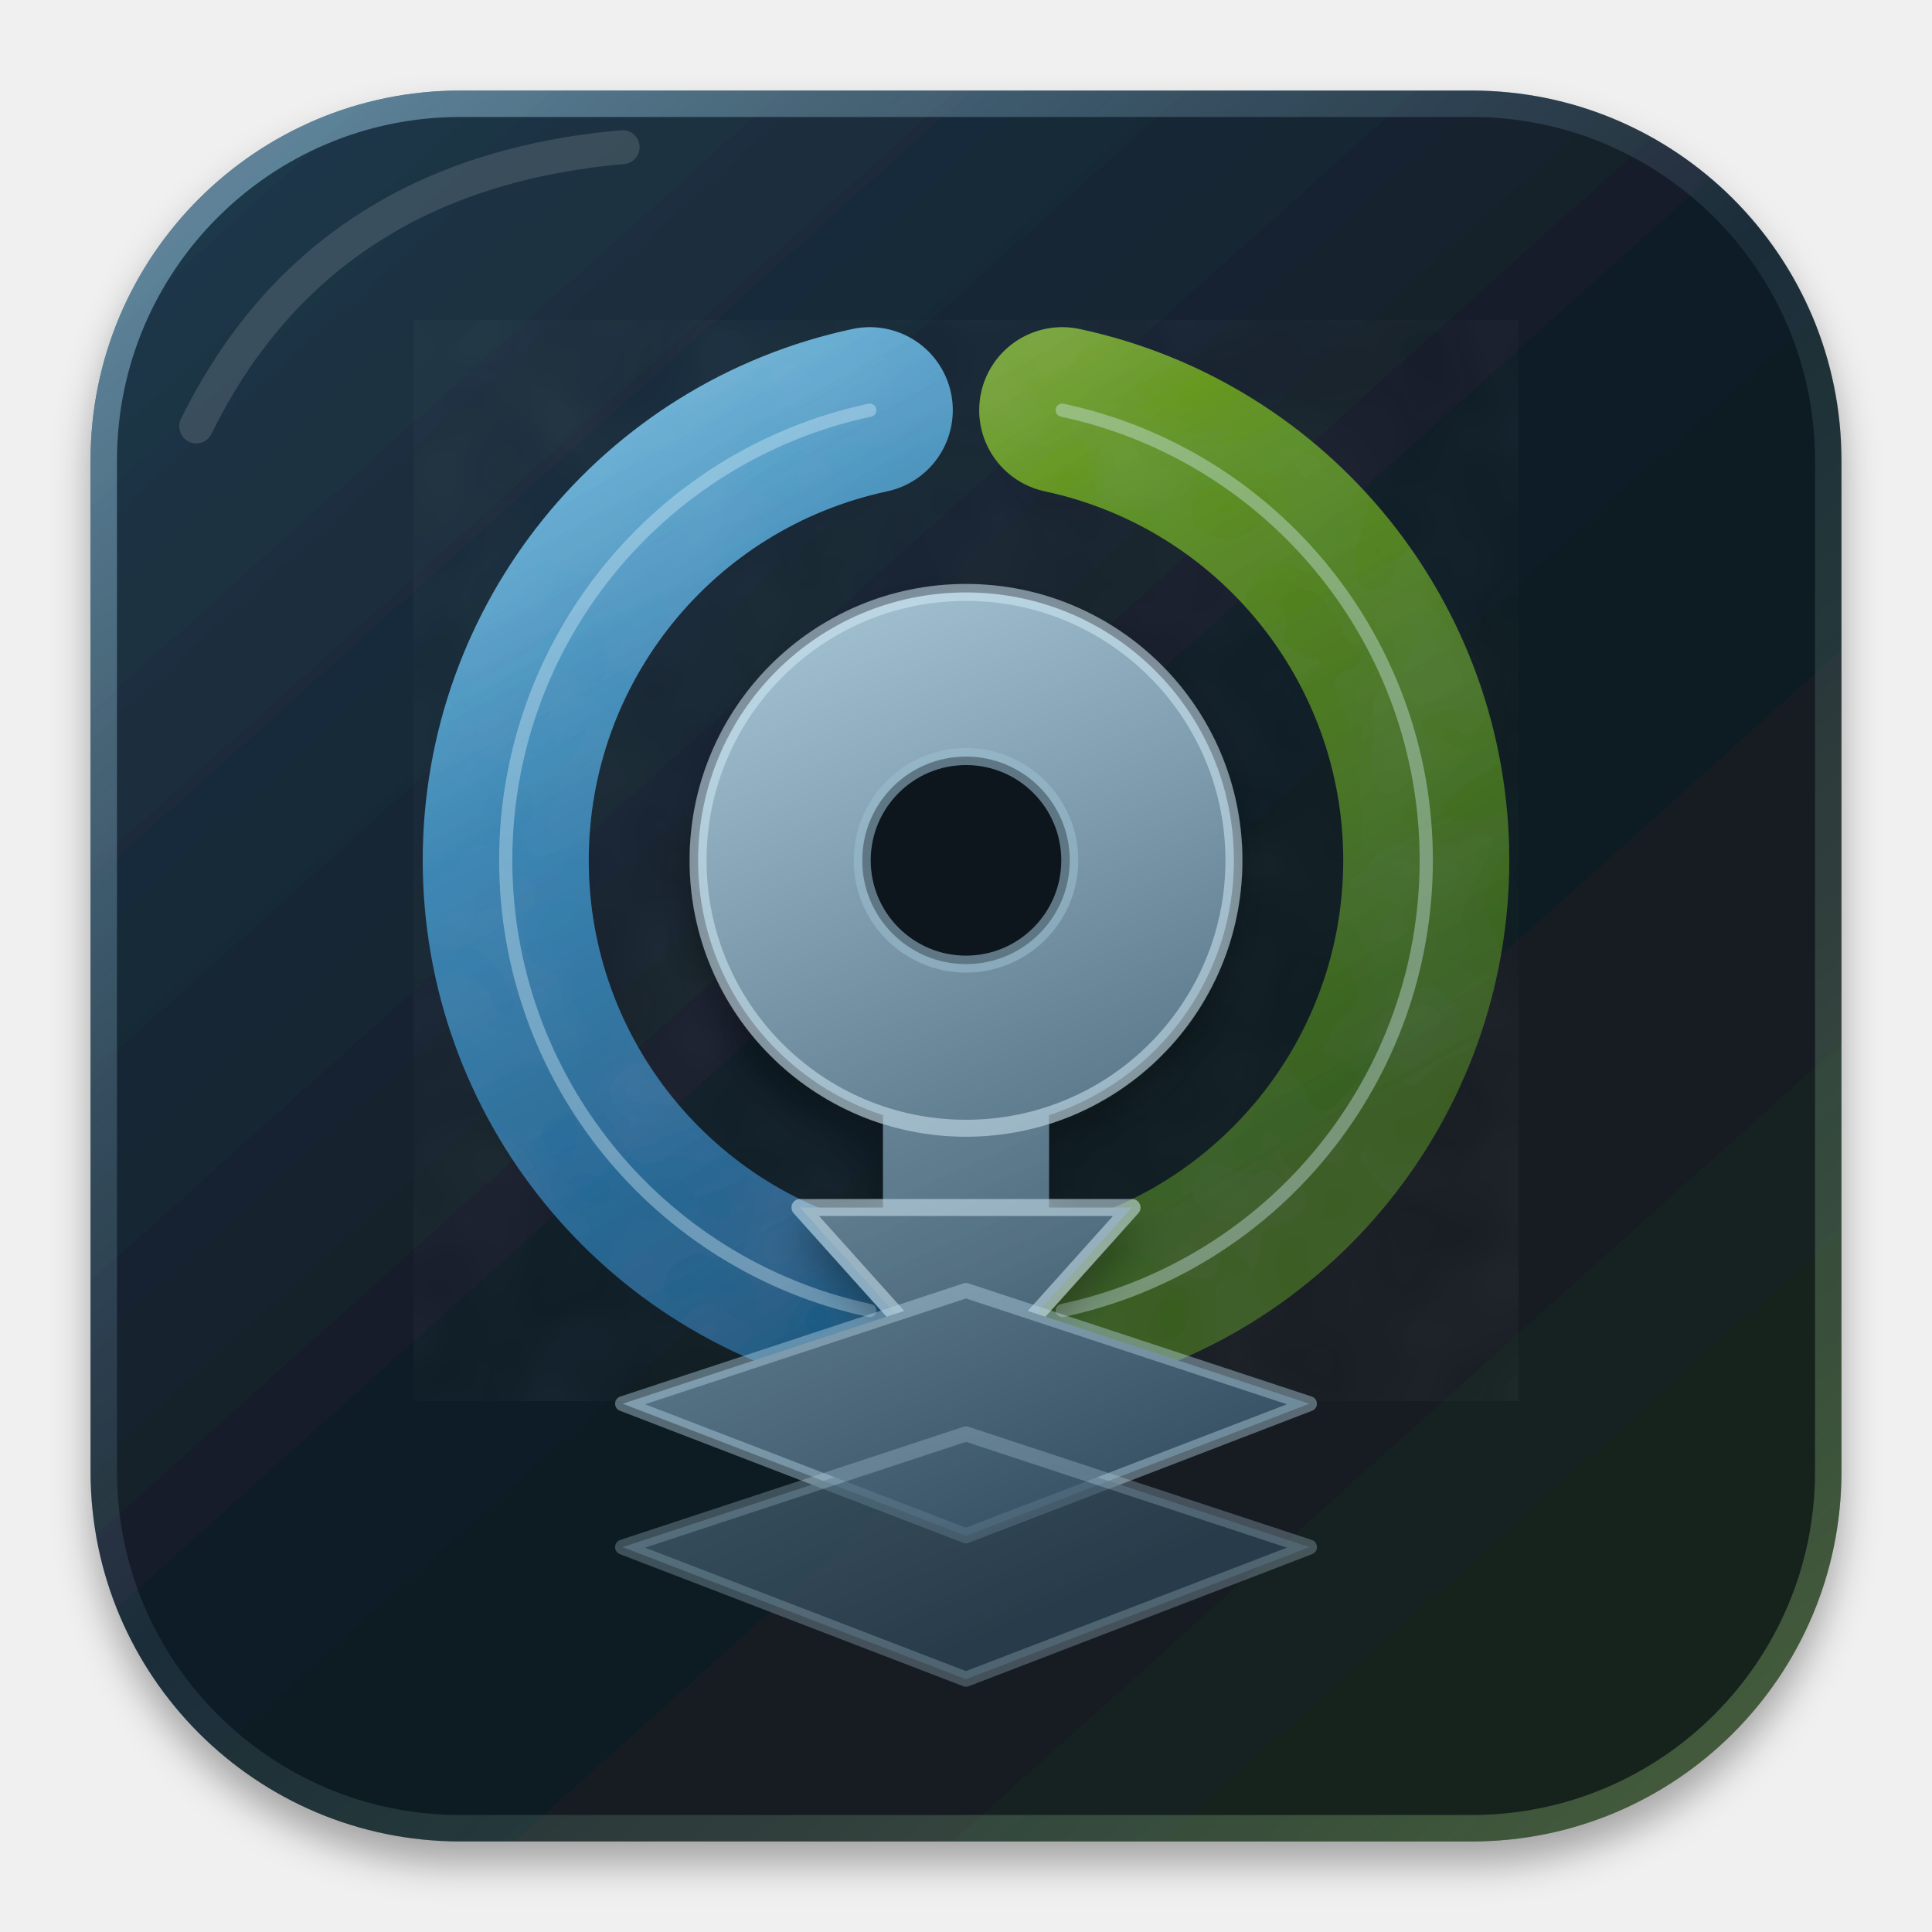
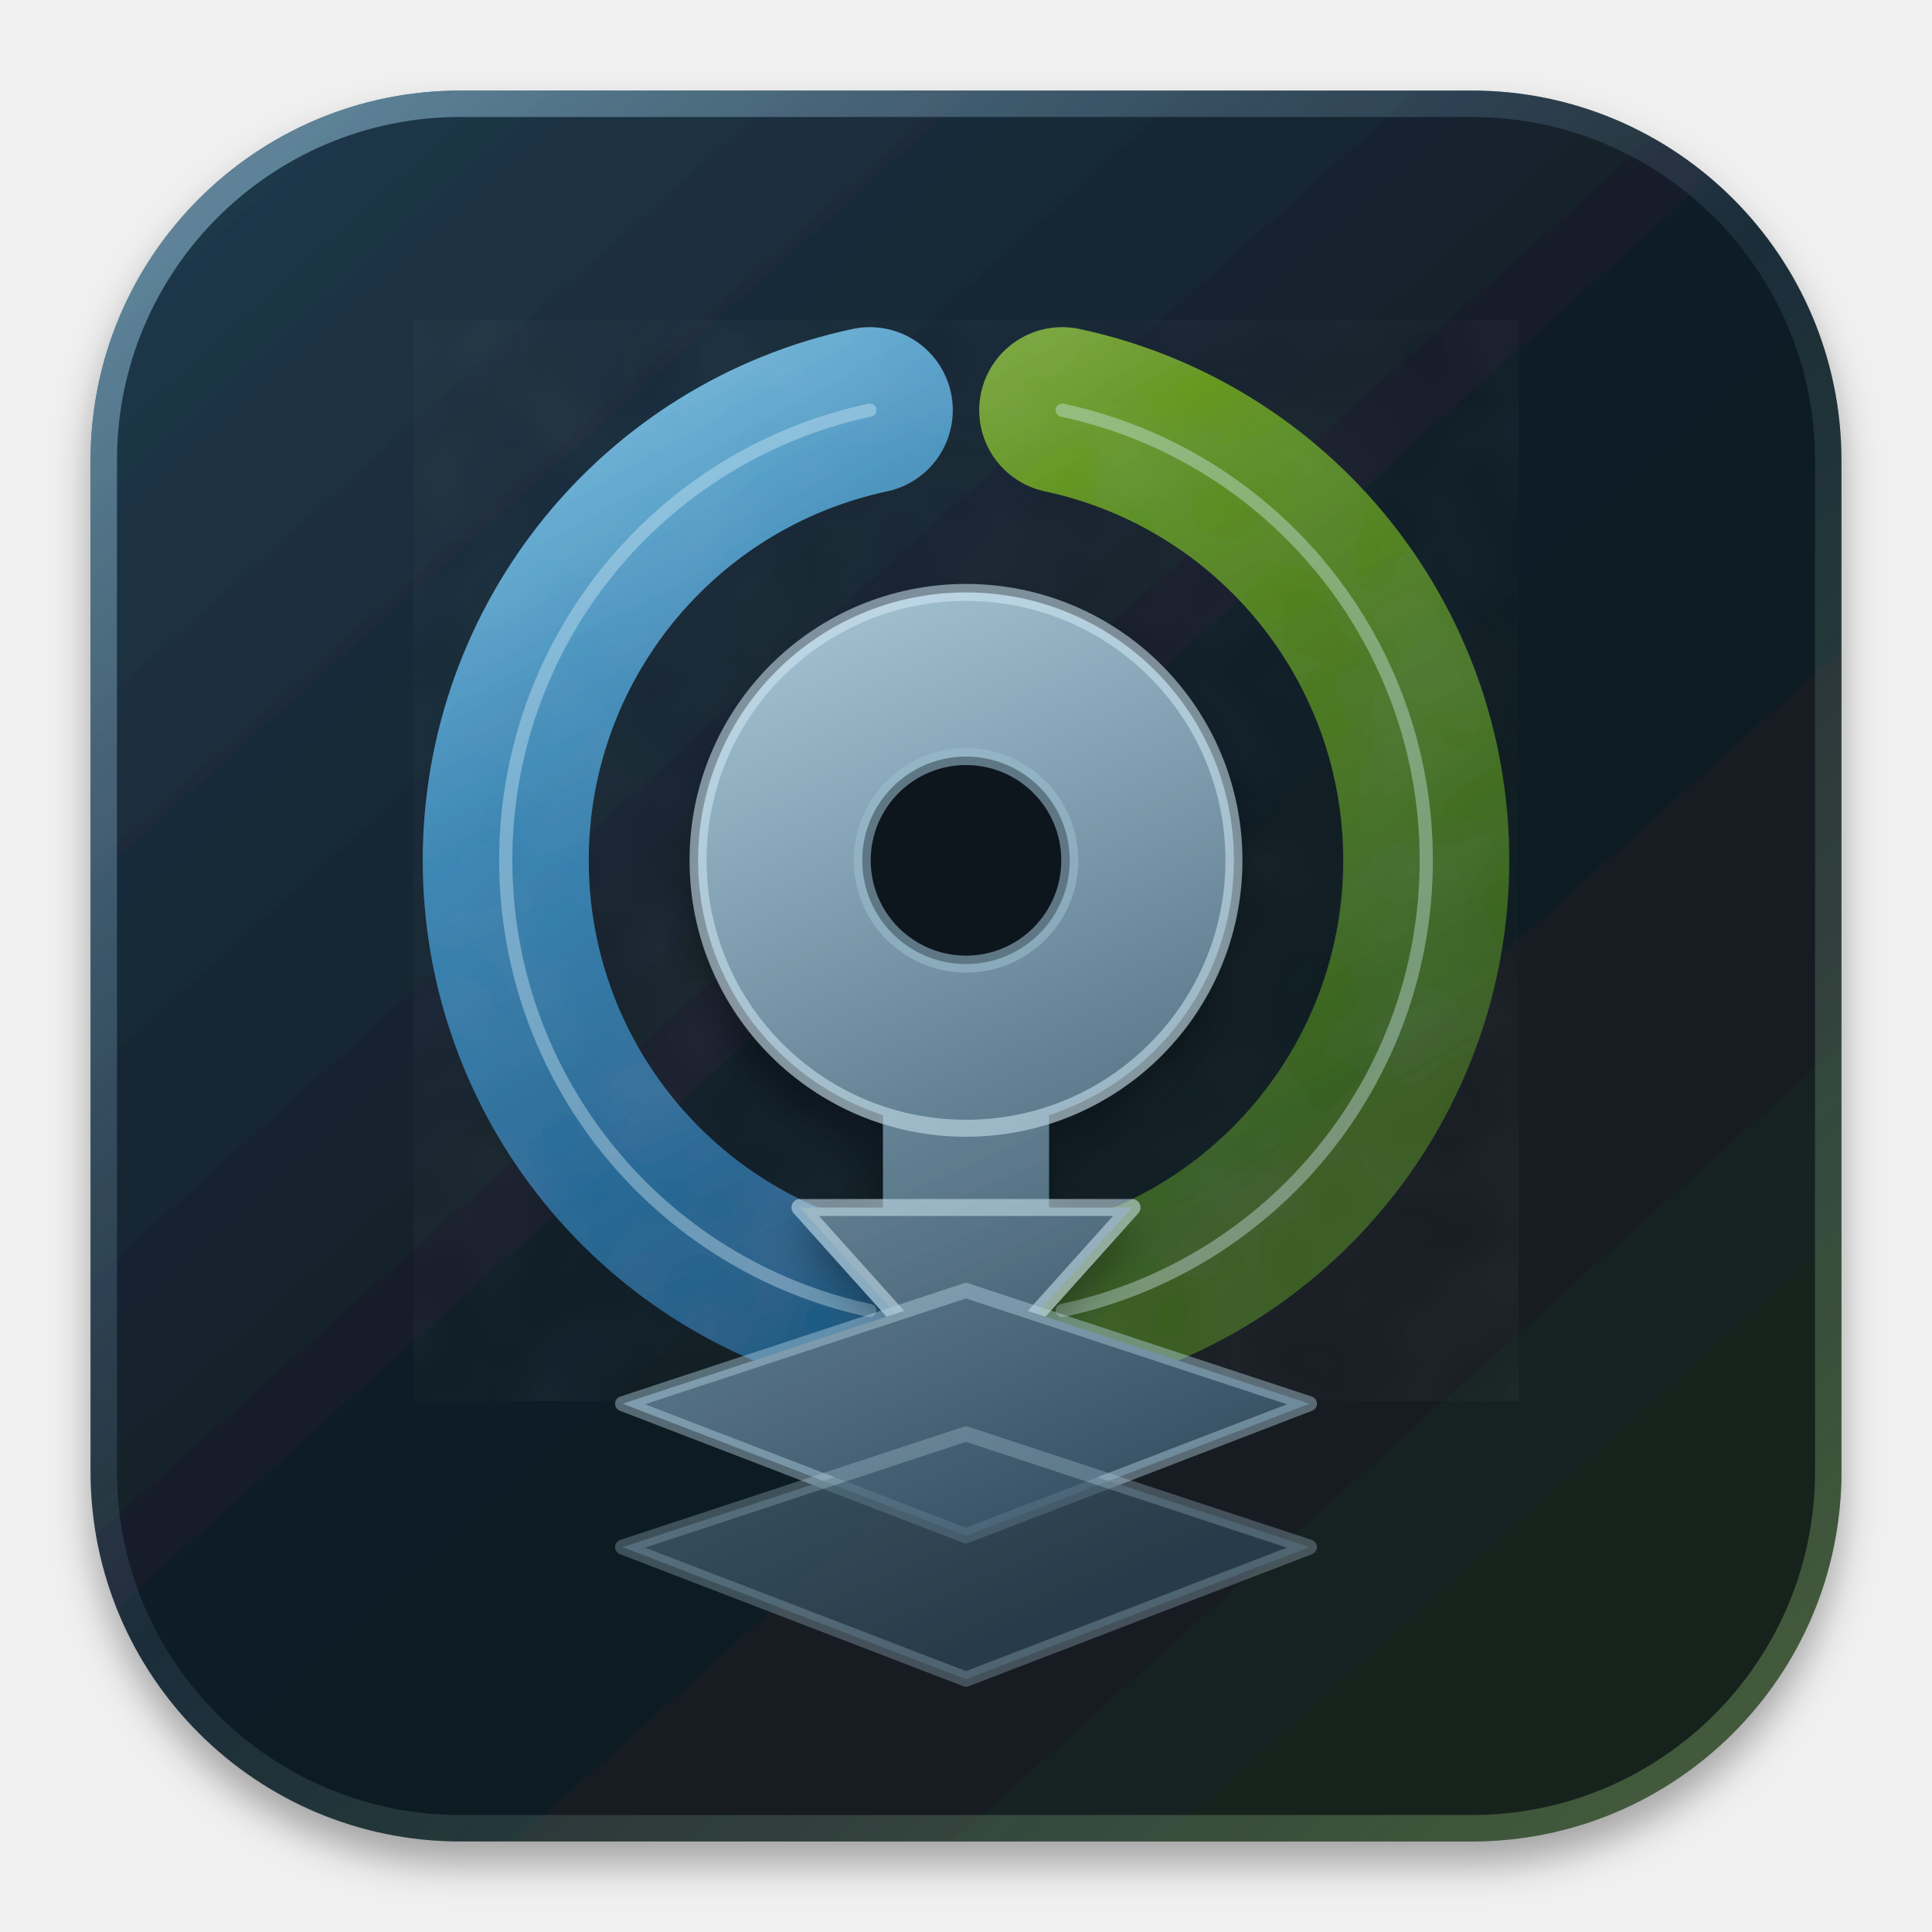
<svg xmlns="http://www.w3.org/2000/svg" viewBox="0 0 1024 1024" role="img" aria-labelledby="title description">
  <defs>
    <linearGradient id="tile" x1="120" y1="80" x2="910" y2="960" gradientUnits="userSpaceOnUse">
      <stop offset="0" stop-color="#20384a" />
      <stop offset="0.5" stop-color="#101b25" />
      <stop offset="1" stop-color="#15231d" />
    </linearGradient>
    <linearGradient id="tile-rim" x1="150" y1="80" x2="900" y2="940" gradientUnits="userSpaceOnUse">
      <stop stop-color="#8bb9d2" stop-opacity="0.58" />
      <stop offset="0.48" stop-color="#547286" stop-opacity="0.2" />
      <stop offset="1" stop-color="#80a867" stop-opacity="0.42" />
    </linearGradient>
    <linearGradient id="blue-glass" x1="250" y1="210" x2="525" y2="700" gradientUnits="userSpaceOnUse">
      <stop stop-color="#8dd4f7" stop-opacity="0.88" />
      <stop offset="0.38" stop-color="#3f9ed5" stop-opacity="0.78" />
      <stop offset="1" stop-color="#1a6ca5" stop-opacity="0.7" />
    </linearGradient>
    <linearGradient id="green-glass" x1="774" y1="210" x2="499" y2="700" gradientUnits="userSpaceOnUse">
      <stop stop-color="#b2d77a" stop-opacity="0.86" />
      <stop offset="0.4" stop-color="#76b900" stop-opacity="0.72" />
      <stop offset="1" stop-color="#477d18" stop-opacity="0.66" />
    </linearGradient>
    <linearGradient id="neutral-glass" x1="400" y1="300" x2="630" y2="820" gradientUnits="userSpaceOnUse">
      <stop stop-color="#a9c8d8" />
      <stop offset="0.52" stop-color="#658395" />
      <stop offset="1" stop-color="#304a5c" />
    </linearGradient>
    <filter id="soft-depth" x="-20%" y="-20%" width="140%" height="150%">
      <feGaussianBlur in="SourceAlpha" stdDeviation="10" result="blur" />
      <feOffset dy="12" result="offset" />
      <feColorMatrix in="offset" type="matrix" values="0 0 0 0 0 0 0 0 0 0 0 0 0 0 0 0 0 0 .32 0" result="shadow" />
      <feMerge>
        <feMergeNode in="shadow" />
        <feMergeNode in="SourceGraphic" />
      </feMerge>
    </filter>
    <filter id="frost" x="-10%" y="-10%" width="120%" height="120%">
      <feTurbulence type="fractalNoise" baseFrequency="0.018" numOctaves="2" seed="17" result="noise" />
      <feColorMatrix in="noise" type="saturate" values="0" result="mono" />
      <feComponentTransfer in="mono" result="faint-noise">
        <feFuncA type="linear" slope="0.055" />
      </feComponentTransfer>
      <feBlend in="SourceGraphic" in2="faint-noise" mode="screen" />
    </filter>
    <path id="half-ring" d="M 461 217.4 A 244 244 0 0 0 461 694.6" />
  </defs>
  <rect x="48" y="48" width="928" height="928" rx="196" fill="url(#tile)" filter="url(#soft-depth)" />
  <rect x="55" y="55" width="914" height="914" rx="189" fill="none" stroke="url(#tile-rim)" stroke-width="14" />
-   <path d="M 104 226 Q 170 92 330 78" fill="none" stroke="#ffffff" stroke-opacity="0.13" stroke-width="18" stroke-linecap="round" />
  <g fill="none" stroke-width="88" stroke-linecap="round" filter="url(#frost)">
    <use href="#half-ring" stroke="url(#blue-glass)" />
    <use href="#half-ring" transform="translate(1024 0) scale(-1 1)" stroke="url(#green-glass)" />
  </g>
  <g fill="none" stroke="#d7effb" stroke-opacity="0.38" stroke-width="7" stroke-linecap="round">
    <use href="#half-ring" />
    <use href="#half-ring" transform="translate(1024 0) scale(-1 1)" />
  </g>
  <g filter="url(#soft-depth)">
    <path d="M 512 580 V 672" fill="none" stroke="url(#neutral-glass)" stroke-width="88" stroke-linecap="round" />
    <path d="M 424 640 L 512 738 L 600 640 Z" fill="url(#neutral-glass)" stroke="#d5edf8" stroke-opacity="0.52" stroke-width="9" stroke-linejoin="round" />
    <circle cx="512" cy="456" r="142" fill="url(#neutral-glass)" stroke="#d5edf8" stroke-opacity="0.52" stroke-width="9" />
    <circle cx="512" cy="456" r="55" fill="#0b151e" stroke="#9bbdce" stroke-opacity="0.58" stroke-width="9" />
  </g>
  <g fill="url(#neutral-glass)" stroke="#b7d6e7" stroke-opacity="0.42" stroke-width="8" stroke-linejoin="round">
    <path d="M 330 744 L 512 684 L 694 744 L 512 814 Z" />
    <path d="M 330 820 L 512 760 L 694 820 L 512 890 Z" opacity="0.68" />
  </g>
</svg>
